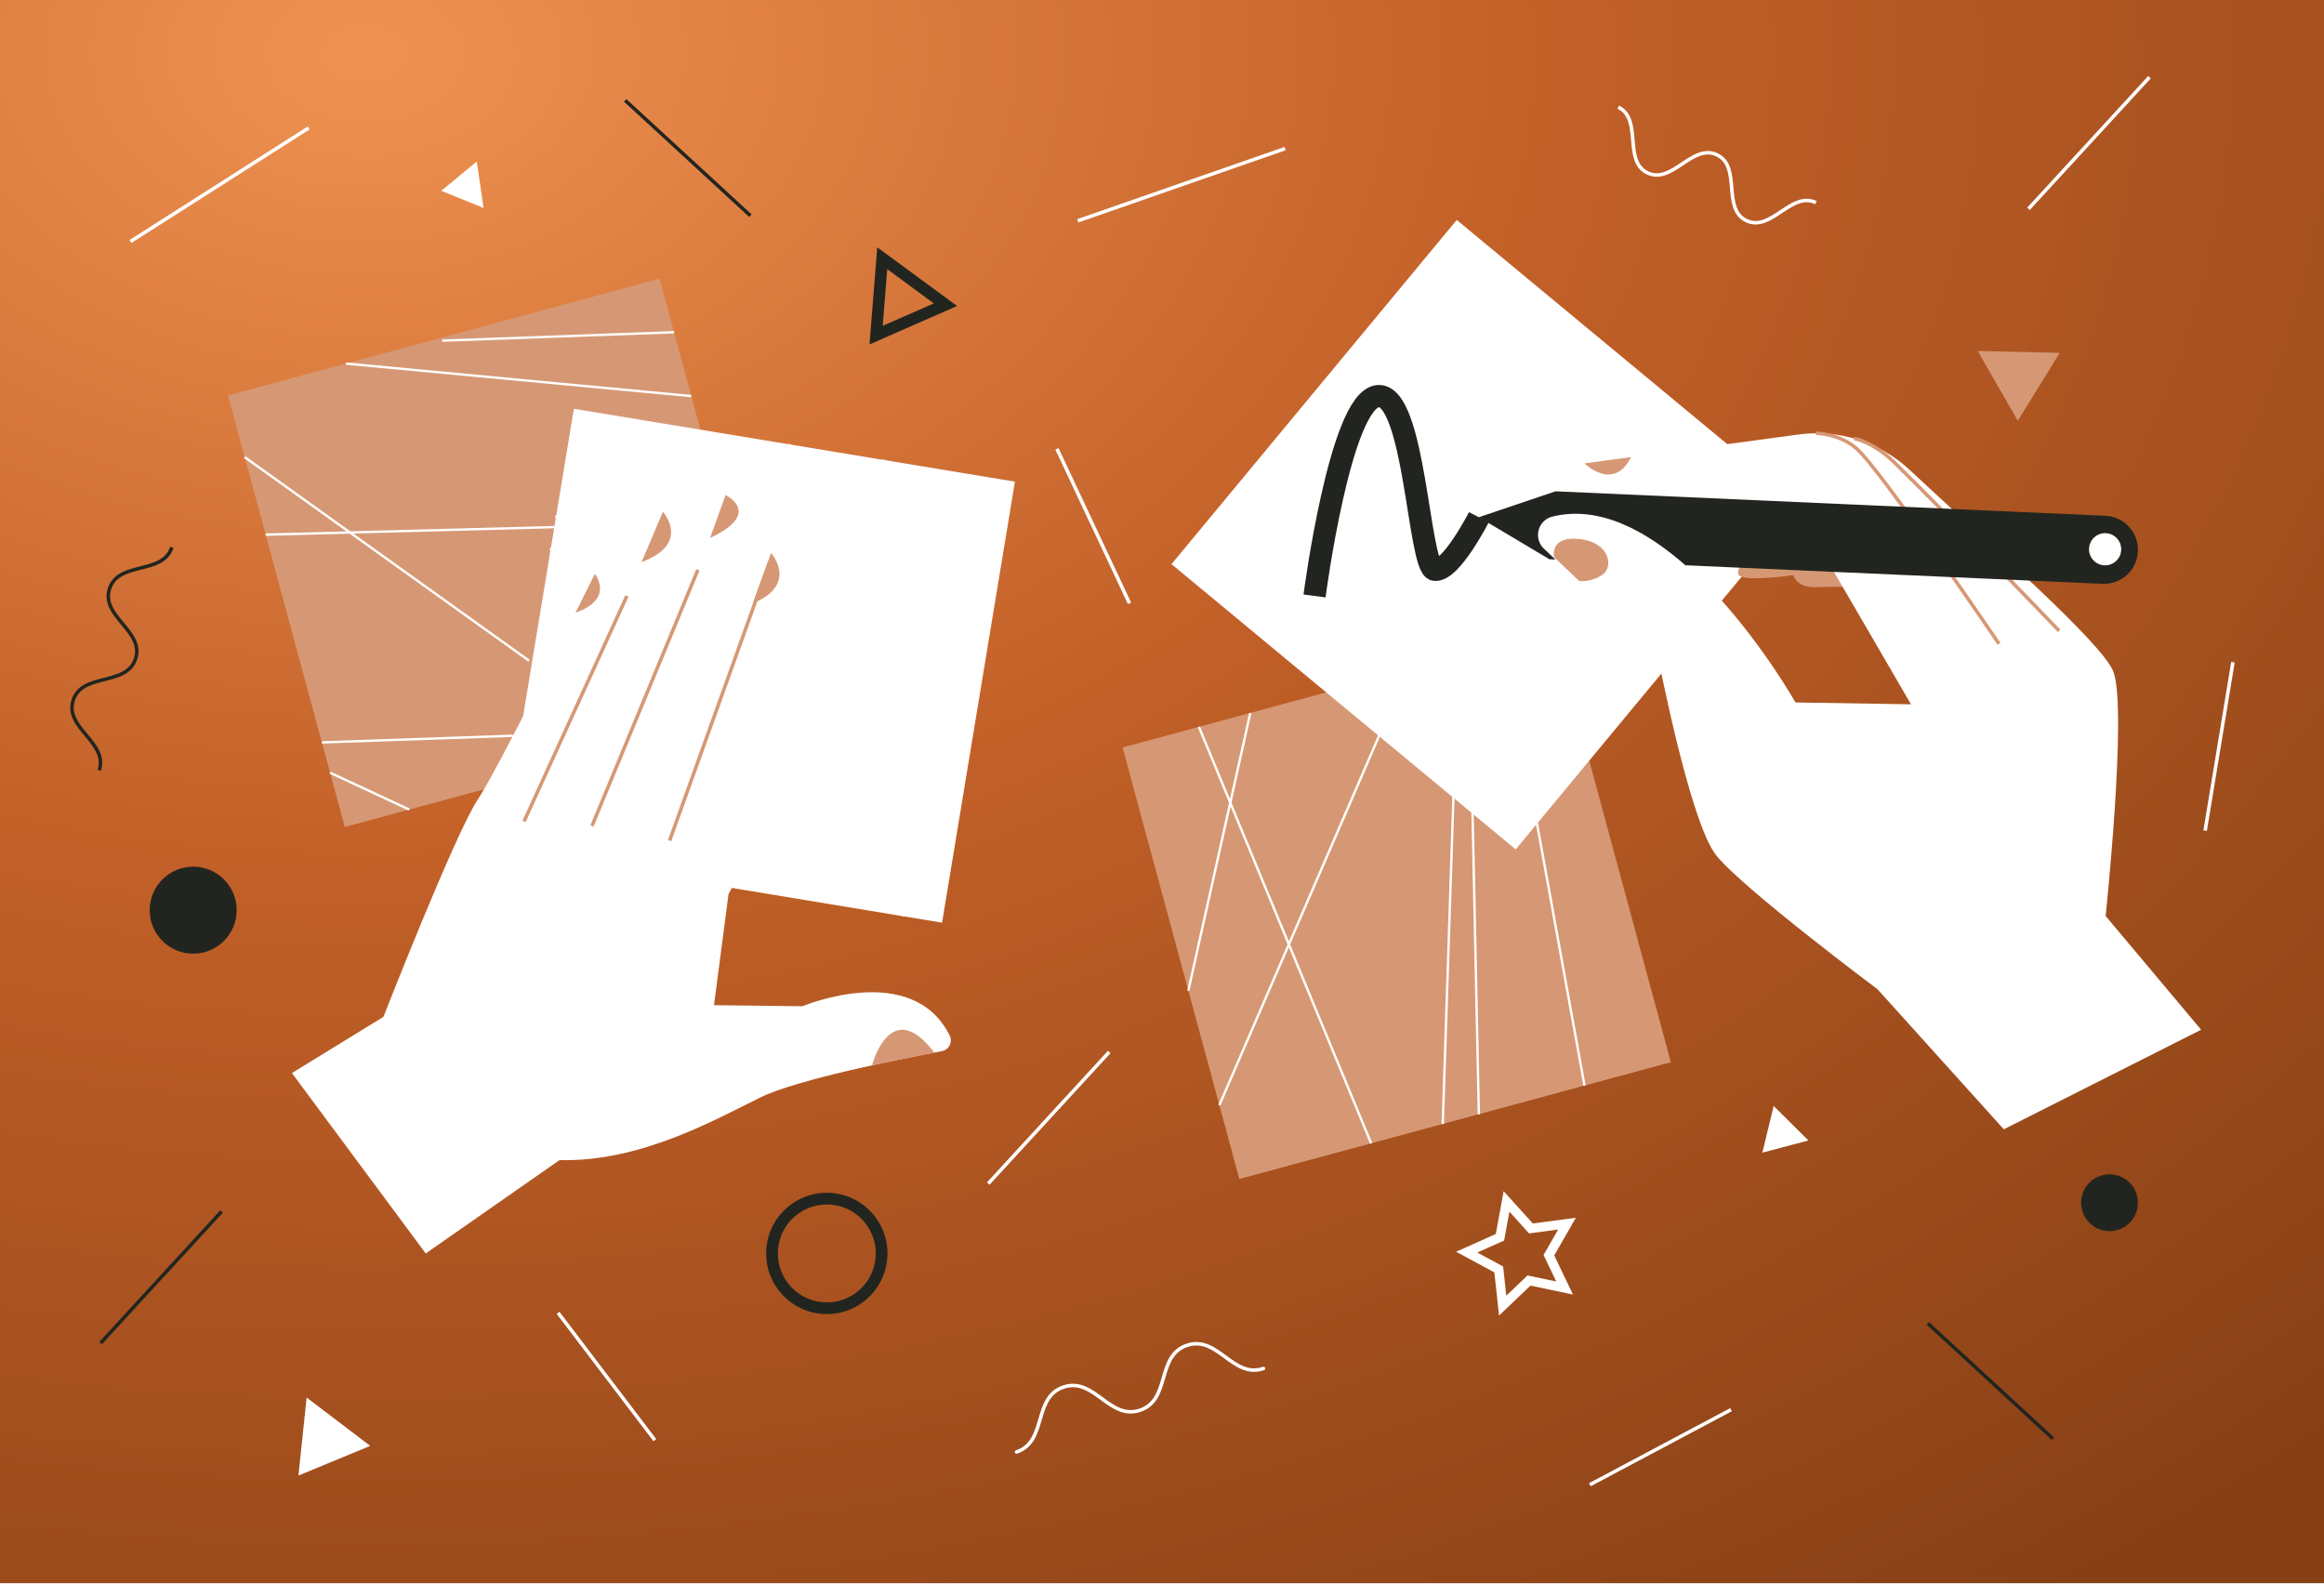
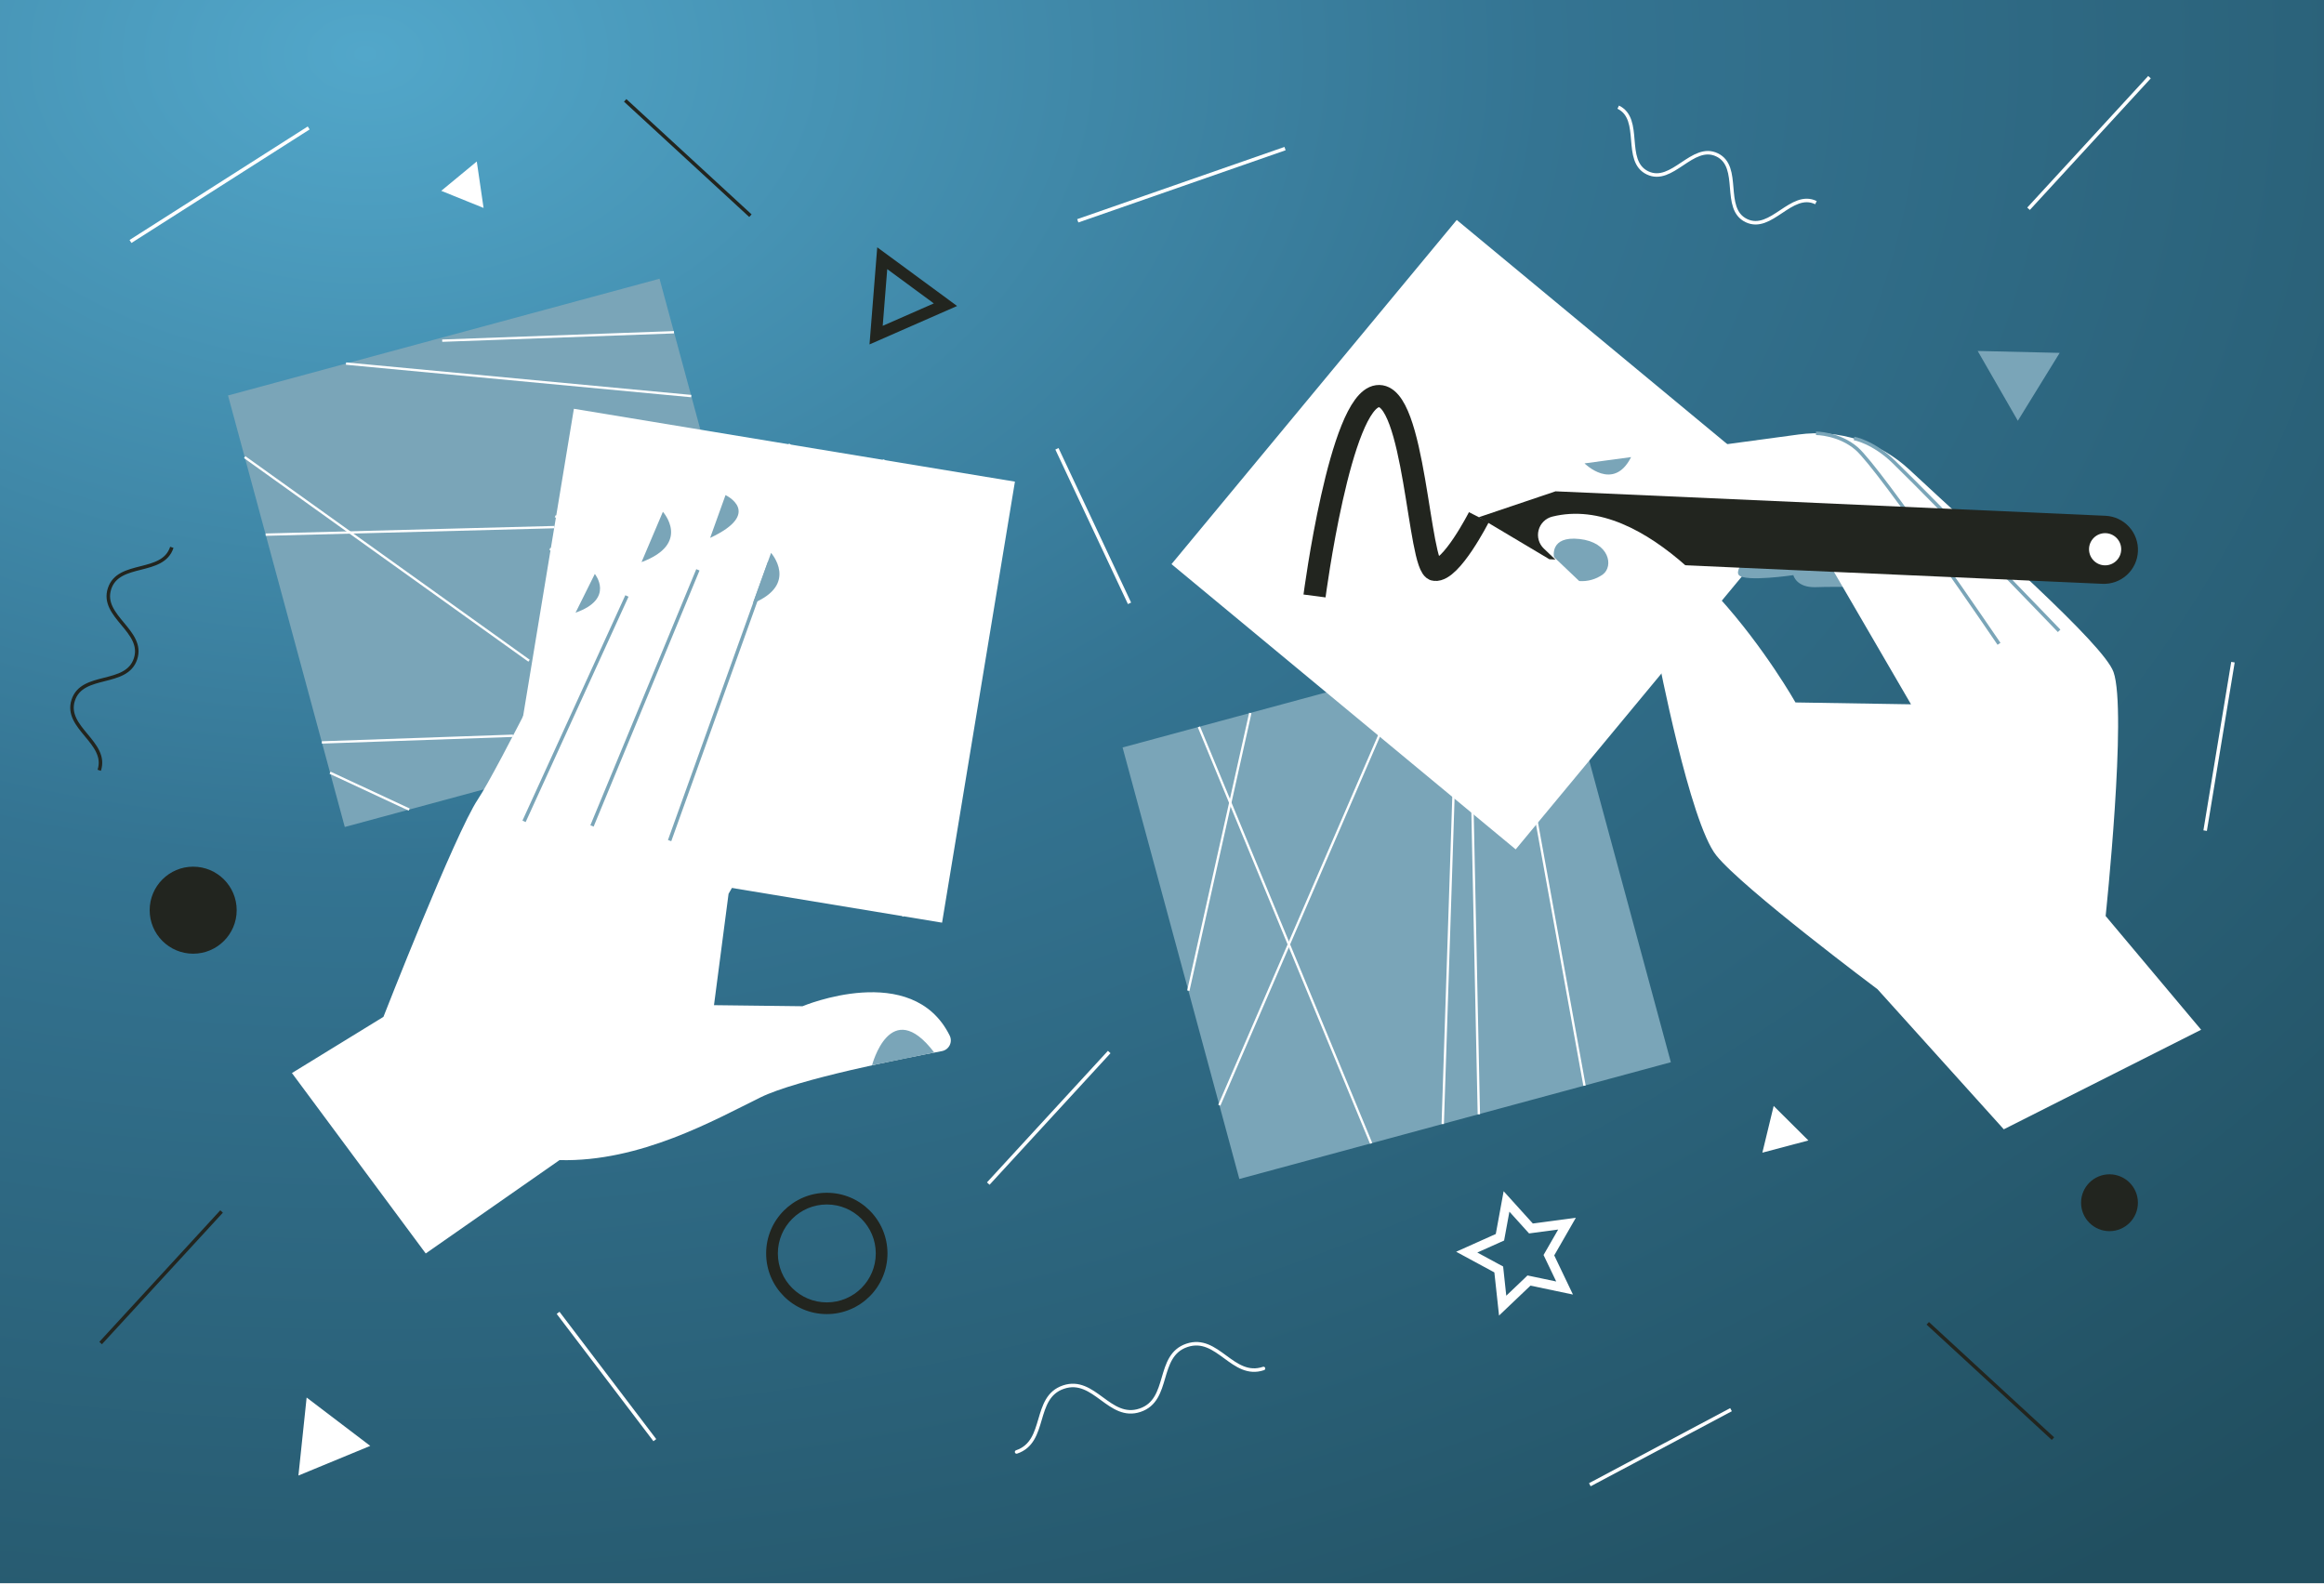
<svg xmlns="http://www.w3.org/2000/svg" id="Layer" viewBox="0 0 1986 1352.92">
  <defs>
-     <style>.cls-1{fill:#C26028;}.cls-2{fill:#22251F;}.cls-3{fill:#D69874;}.cls-4{fill:#fff;}.cls-5{fill:#FFFFFF;}.cls-10,.cls-11,.cls-12,.cls-6,.cls-7,.cls-8,.cls-9{fill:none;stroke-miterlimit:10;}.cls-10,.cls-6,.cls-9{stroke:#fff;}.cls-11,.cls-6,.cls-7,.cls-8,.cls-9{stroke-width:3px;}.cls-12,.cls-7{stroke:#22251F;}.cls-8{stroke:#FFFFFF;}.cls-9{stroke-linecap:round;}.cls-10{stroke-width:2px;}.cls-11{stroke:#D69874;}.cls-12{stroke-width:19px;}</style>
+     <style>.cls-1{fill:#347492;}.cls-2{fill:#22251F;}.cls-3{fill:#7AA5B8;}.cls-4{fill:#fff;}.cls-5{fill:#FFFFFF;}.cls-10,.cls-11,.cls-12,.cls-6,.cls-7,.cls-8,.cls-9{fill:none;stroke-miterlimit:10;}.cls-10,.cls-6,.cls-9{stroke:#fff;}.cls-11,.cls-6,.cls-7,.cls-8,.cls-9{stroke-width:3px;}.cls-12,.cls-7{stroke:#22251F;}.cls-8{stroke:#FFFFFF;}.cls-9{stroke-linecap:round;}.cls-10{stroke-width:2px;}.cls-11{stroke:#7AA5B8;}.cls-12{stroke-width:19px;}</style>
    <radialGradient id="bloom" cx="0.16" cy="0.04" r="1.2">
-       <stop offset="0" stop-color="#EF9251" />
-       <stop offset="0.42" stop-color="#C26028" />
-       <stop offset="1" stop-color="#874015" />
+       <stop offset="0" stop-color="#52A7CA" />
+       <stop offset="0.42" stop-color="#347492" />
+       <stop offset="1" stop-color="#214F60" />
    </radialGradient>
  </defs>
  <rect class="cls-1" width="1986" height="1352.92" style="fill:url(#bloom)" />
  <path class="cls-2" d="M758.22,230,798,259.29l-43.66,19.15,3.86-48.4m-8.55-18.7-6.6,83L817.9,261.5l-68.23-50.16Z" transform="translate(0)" />
  <polygon class="cls-3" points="1760.12 301.56 1690.05 299.93 1724.36 359.58 1760.12 301.56" />
  <polygon class="cls-4" points="1545.38 974.62 1515.71 945.12 1506.05 985.04 1545.38 974.62" />
  <polygon class="cls-4" points="413.24 177.7 407.44 138 377.07 163.08 413.24 177.7" />
  <polygon class="cls-5" points="316.39 1235.63 262.04 1194.31 255.02 1260.97 316.39 1235.63" />
  <path class="cls-5" d="M1289.86,1035.45l14,15.49,2.82,3.12,4.17-.56,20.71-2.76-10.41,18.12-2.09,3.64,1.82,3.8,9,18.83-20.44-4.29-4.11-.86-3,2.9-15.13,14.4-2.23-20.77-.45-4.18-3.7-2-18.37-9.94,19.06-8.54,3.84-1.72.76-4.13,3.77-20.55m-4.94-17.39-6.7,36.49-33.86,15.17,32.64,17.65,4,36.88,26.87-25.58,36.3,7.63-16-33.46,18.48-32.17-36.78,4.91-24.88-27.52Z" transform="translate(0)" />
  <path class="cls-2" d="M706.57,1029.32a41.84,41.84,0,1,1-41.84,41.84,41.88,41.88,0,0,1,41.84-41.84m0-10a51.84,51.84,0,1,0,51.83,51.84,51.84,51.84,0,0,0-51.83-51.84Z" transform="translate(0)" />
  <circle class="cls-2" cx="1802.69" cy="1027.83" r="24.29" />
  <circle class="cls-2" cx="165.08" cy="777.83" r="37.18" />
  <line class="cls-6" x1="476.93" y1="1121.93" x2="559.6" y2="1230.73" />
  <line class="cls-6" x1="1358.61" y1="1268.82" x2="1479.27" y2="1204.68" />
  <line class="cls-7" x1="534.26" y1="85.78" x2="641.27" y2="184.32" />
  <line class="cls-7" x1="1647.38" y1="1130.88" x2="1754.38" y2="1229.43" />
  <line class="cls-6" x1="1836.87" y1="65.97" x2="1733.51" y2="178.4" />
  <line class="cls-6" x1="947.89" y1="899.03" x2="844.53" y2="1011.46" />
  <line class="cls-8" x1="903.22" y1="383.53" x2="965.25" y2="515.59" />
  <line class="cls-8" x1="1908.2" y1="565.88" x2="1884.43" y2="709.84" />
  <path class="cls-7" d="M146.84,467.73c-7.75,23.82-45.49,11.53-53.24,35.35s30,36.1,22.23,59.91-45.49,11.54-53.25,35.35,30,36.11,22.23,59.93" transform="translate(0)" />
  <line class="cls-7" x1="189.35" y1="1035.32" x2="85.99" y2="1147.75" />
  <line class="cls-6" x1="263.79" y1="109.35" x2="111.51" y2="206.36" />
  <path class="cls-8" d="M1382.87,91.58c21.11,10.19,3.84,45.93,25,56.13s38.37-25.54,59.48-15.34,3.85,45.94,25,56.14,38.38-25.54,59.49-15.34" transform="translate(0)" />
  <line class="cls-6" x1="921.02" y1="188.71" x2="1098.14" y2="126.99" />
  <path class="cls-9" d="M1079.74,1169.48c-26.38,8.92-39.09-28.68-65.47-19.76s-13.67,46.51-40,55.42-39.09-28.68-65.47-19.76-13.68,46.51-40.06,55.43" transform="translate(0)" />
  <rect class="cls-3" x="1002.55" y="582.35" width="382.01" height="382.01" transform="translate(-160.53 338.49) rotate(-15.14)" />
  <line class="cls-10" x1="1068.46" y1="609.32" x2="1015.5" y2="846.59" />
  <line class="cls-10" x1="1024.55" y1="621.2" x2="1171.74" y2="977.12" />
  <line class="cls-10" x1="1232.91" y1="960.57" x2="1244.53" y2="605.6" />
  <line class="cls-10" x1="1354.07" y1="927.8" x2="1297.11" y2="613.6" />
  <line class="cls-10" x1="1263.77" y1="952.23" x2="1257.22" y2="639.89" />
  <line class="cls-10" x1="1041.98" y1="944.48" x2="1199.19" y2="580.96" />
  <rect class="cls-5" x="1079.05" y="265.9" width="382.01" height="382.01" transform="translate(107.85 1143.25) rotate(-50.35)" />
  <path class="cls-3" d="M1505.34,461.82s-24.78,23.64-19.34,29.68,46.54,0,46.54,0,2.41,10.88,19.34,10.28,51.38,0,51.38,0" transform="translate(0)" />
  <path class="cls-4" d="M1319.31,467.83l97.48,92.88s27.2,142,49.87,170.3S1604.47,845.4,1604.47,845.4l107.89,119.68L1881,880l-81.6-97.19s18.52-175.35,6.73-208.51c-8.58-24.13-109.71-112.43-174.26-172.77A116.15,116.15,0,0,0,1537,371.31L1350.5,396.52a8.5,8.5,0,0,0-3.92,15.25l20.35,15.06,165,1.2,101.14,173.86-98.72-1.59s-104.62-185.41-207.91-159.76A16.1,16.1,0,0,0,1319.31,467.83Z" transform="translate(0)" />
  <path class="cls-11" d="M1708.28,550.18s-101.5-149.32-121.67-166.82c-15.08-13.09-34.73-13.09-34.73-13.09" transform="translate(0)" />
  <path class="cls-11" d="M1759.66,539.1s-101.8-105.94-141.06-144.16c-18-17.53-34.21-20.23-34.21-20.23" transform="translate(0)" />
  <path class="cls-2" d="M1796.6,498.92l-472.56-21L1263.77,442l65.53-22.13,469.88,20.9A29.09,29.09,0,0,1,1827,471.16h0A29.07,29.07,0,0,1,1796.6,498.92Z" transform="translate(0)" />
  <path class="cls-4" d="M1441.4,484.1l-111.22-4.94-10.87-10.35a16.12,16.12,0,0,1,7.14-27.3C1366.64,431.53,1407,453.52,1441.4,484.1Z" transform="translate(0)" />
  <circle class="cls-4" cx="1798.95" cy="469.38" r="13.75" />
  <path class="cls-3" d="M1354.07,396s24.75,24.63,39.81-5.38" transform="translate(0)" />
  <path class="cls-3" d="M1328,476.08s-4-18.26,21.73-15.47,29.31,23.34,20,30.29a30.91,30.91,0,0,1-20.19,5.66" transform="translate(0)" />
  <path class="cls-12" d="M1123.34,509.3s21.76-166.49,53.79-170.72,35.06,146.88,49,148.39S1263.77,442,1263.77,442" transform="translate(0)" />
  <rect class="cls-3" x="238.1" y="281.49" width="382.01" height="382.01" transform="translate(-108.49 128.44) rotate(-15.14)" />
  <rect class="cls-5" x="456.79" y="377.87" width="382.01" height="382.01" transform="translate(101.32 -97.93) rotate(9.38)" />
  <path class="cls-10" d="M474.49,441.09s105.4,52.66,200.69-61.46" transform="translate(0)" />
  <path class="cls-10" d="M755.51,392.89S704.79,557,469.87,469.08" transform="translate(0)" />
  <path class="cls-10" d="M642.6,596.11s102.81,68.46,63.82,174.29" transform="translate(0)" />
  <path class="cls-10" d="M862.34,437.07s-87.59,47.34-105,119.49S852.88,679.38,771,782.79" transform="translate(0)" />
  <path class="cls-10" d="M851.66,501.71S707.75,554,829.18,637.86" transform="translate(0)" />
  <path class="cls-4" d="M249.47,917,327.66,869S389,712.12,408.37,683.11C425.21,657.85,492.19,523,509.23,488.59a9.28,9.28,0,0,1,13.8-3.41c5.75,4.22,11.88,12.12,11.88,26.57l32.66-76.94a9.3,9.3,0,0,1,15.62-2.47c6.8,8,13.67,25.06,11.4,61.28l27.8-77.31a9.32,9.32,0,0,1,16.7-1.74c8,12.95,17.49,34.87,17,66L659.8,470a9.31,9.31,0,0,1,17.63.11c9.94,29.88,19.68,86-13.63,149.56,0,0,6.81,62.86-41.2,144.16L610.15,859l75.66.91S779.6,820.4,811.58,885a9.31,9.31,0,0,1-6.65,13.26c-32,6-123.57,24-155.27,39.65-38.67,19-102.57,55.31-171.51,53.49l-114.34,79.79Z" transform="translate(0)" />
  <line class="cls-11" x1="535.75" y1="509.3" x2="447.84" y2="701.9" />
  <line class="cls-11" x1="596.39" y1="486.97" x2="505.9" y2="705.83" />
  <line class="cls-11" x1="657.69" y1="480.37" x2="572.22" y2="718.37" />
  <path class="cls-3" d="M745.22,910.37s15.57-60.29,53.16-10.9" transform="translate(0)" />
  <path class="cls-3" d="M658.92,472.49s23.93,26.9-15.56,43.1" transform="translate(0)" />
  <path class="cls-3" d="M620,423.1s32.49,15.22-13.15,36.57" transform="translate(0)" />
  <path class="cls-3" d="M566.48,437.37s24.54,27.11-18.25,43" transform="translate(0)" />
  <path class="cls-3" d="M508.31,490.47s17.39,21.24-16.46,33.1" transform="translate(0)" />
  <line class="cls-10" x1="227.02" y1="456.91" x2="473.76" y2="450.46" />
  <line class="cls-10" x1="209.1" y1="390.66" x2="452.11" y2="564.64" />
  <line class="cls-10" x1="295.69" y1="310.71" x2="590.72" y2="338.49" />
  <line class="cls-10" x1="575.96" y1="283.93" x2="377.9" y2="291.13" />
  <line class="cls-10" x1="275.05" y1="634.47" x2="438.4" y2="628.76" />
  <line class="cls-10" x1="282.05" y1="660.34" x2="349.69" y2="691.84" />
</svg>
